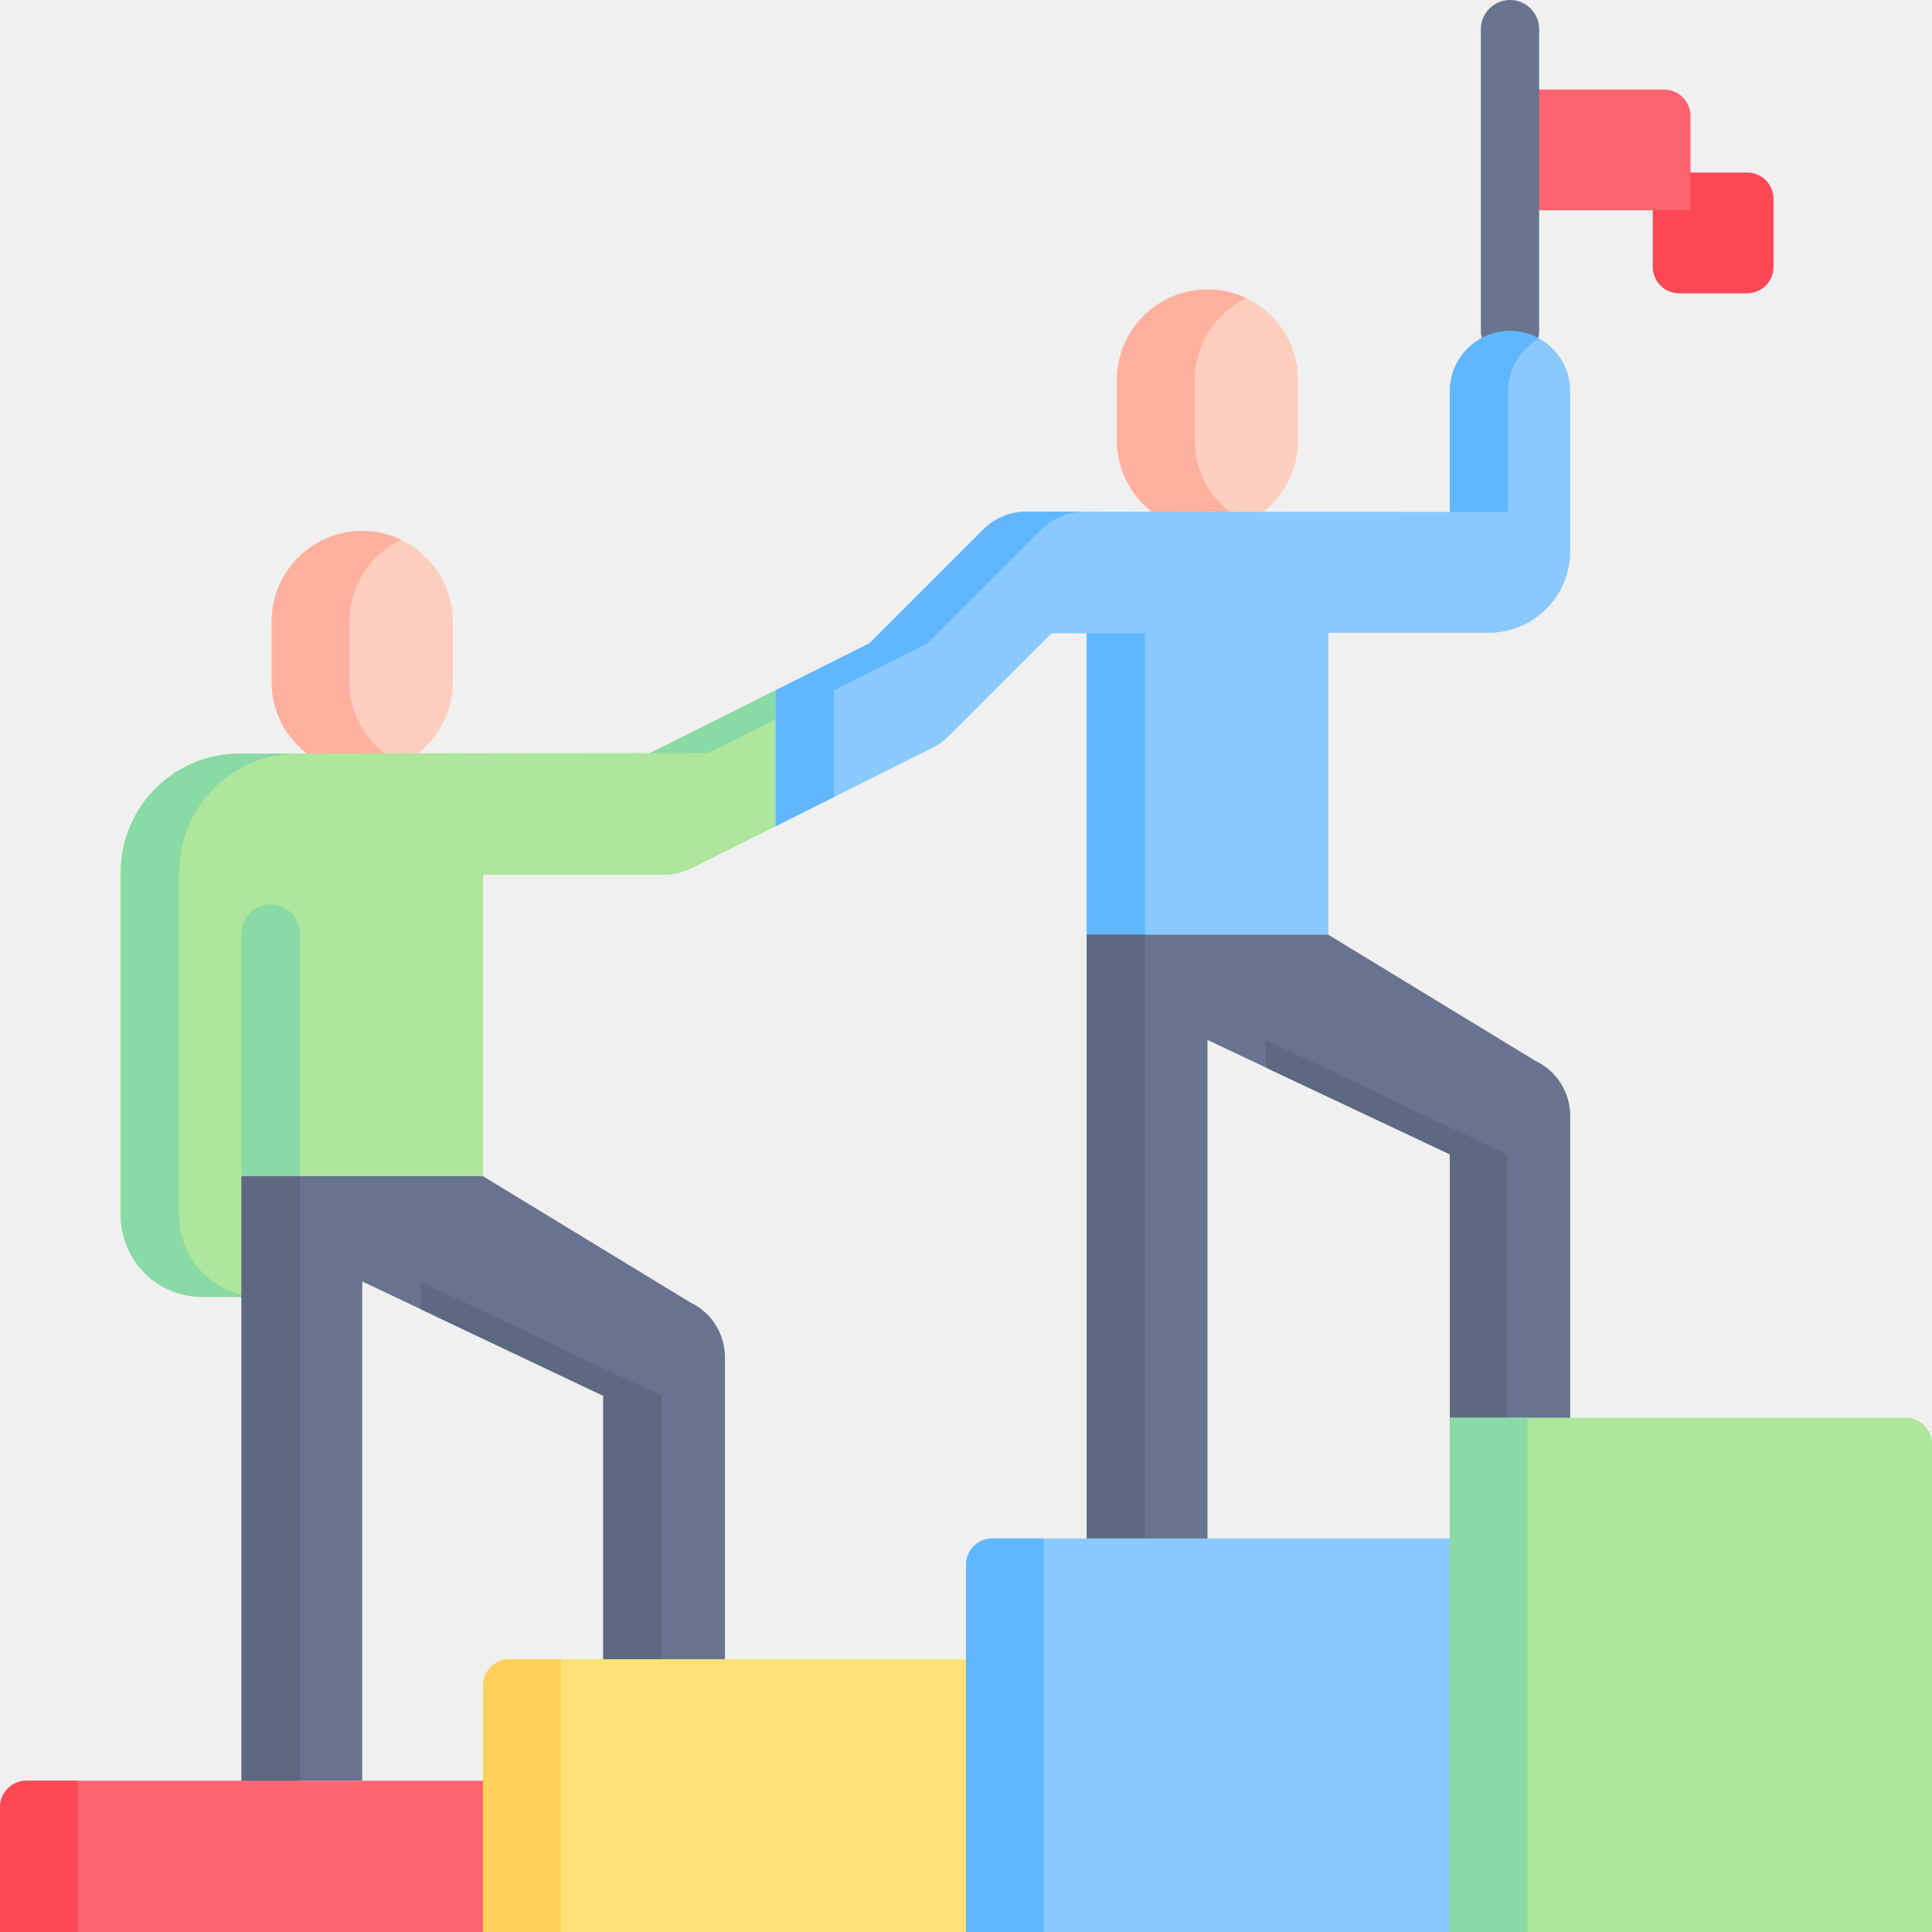
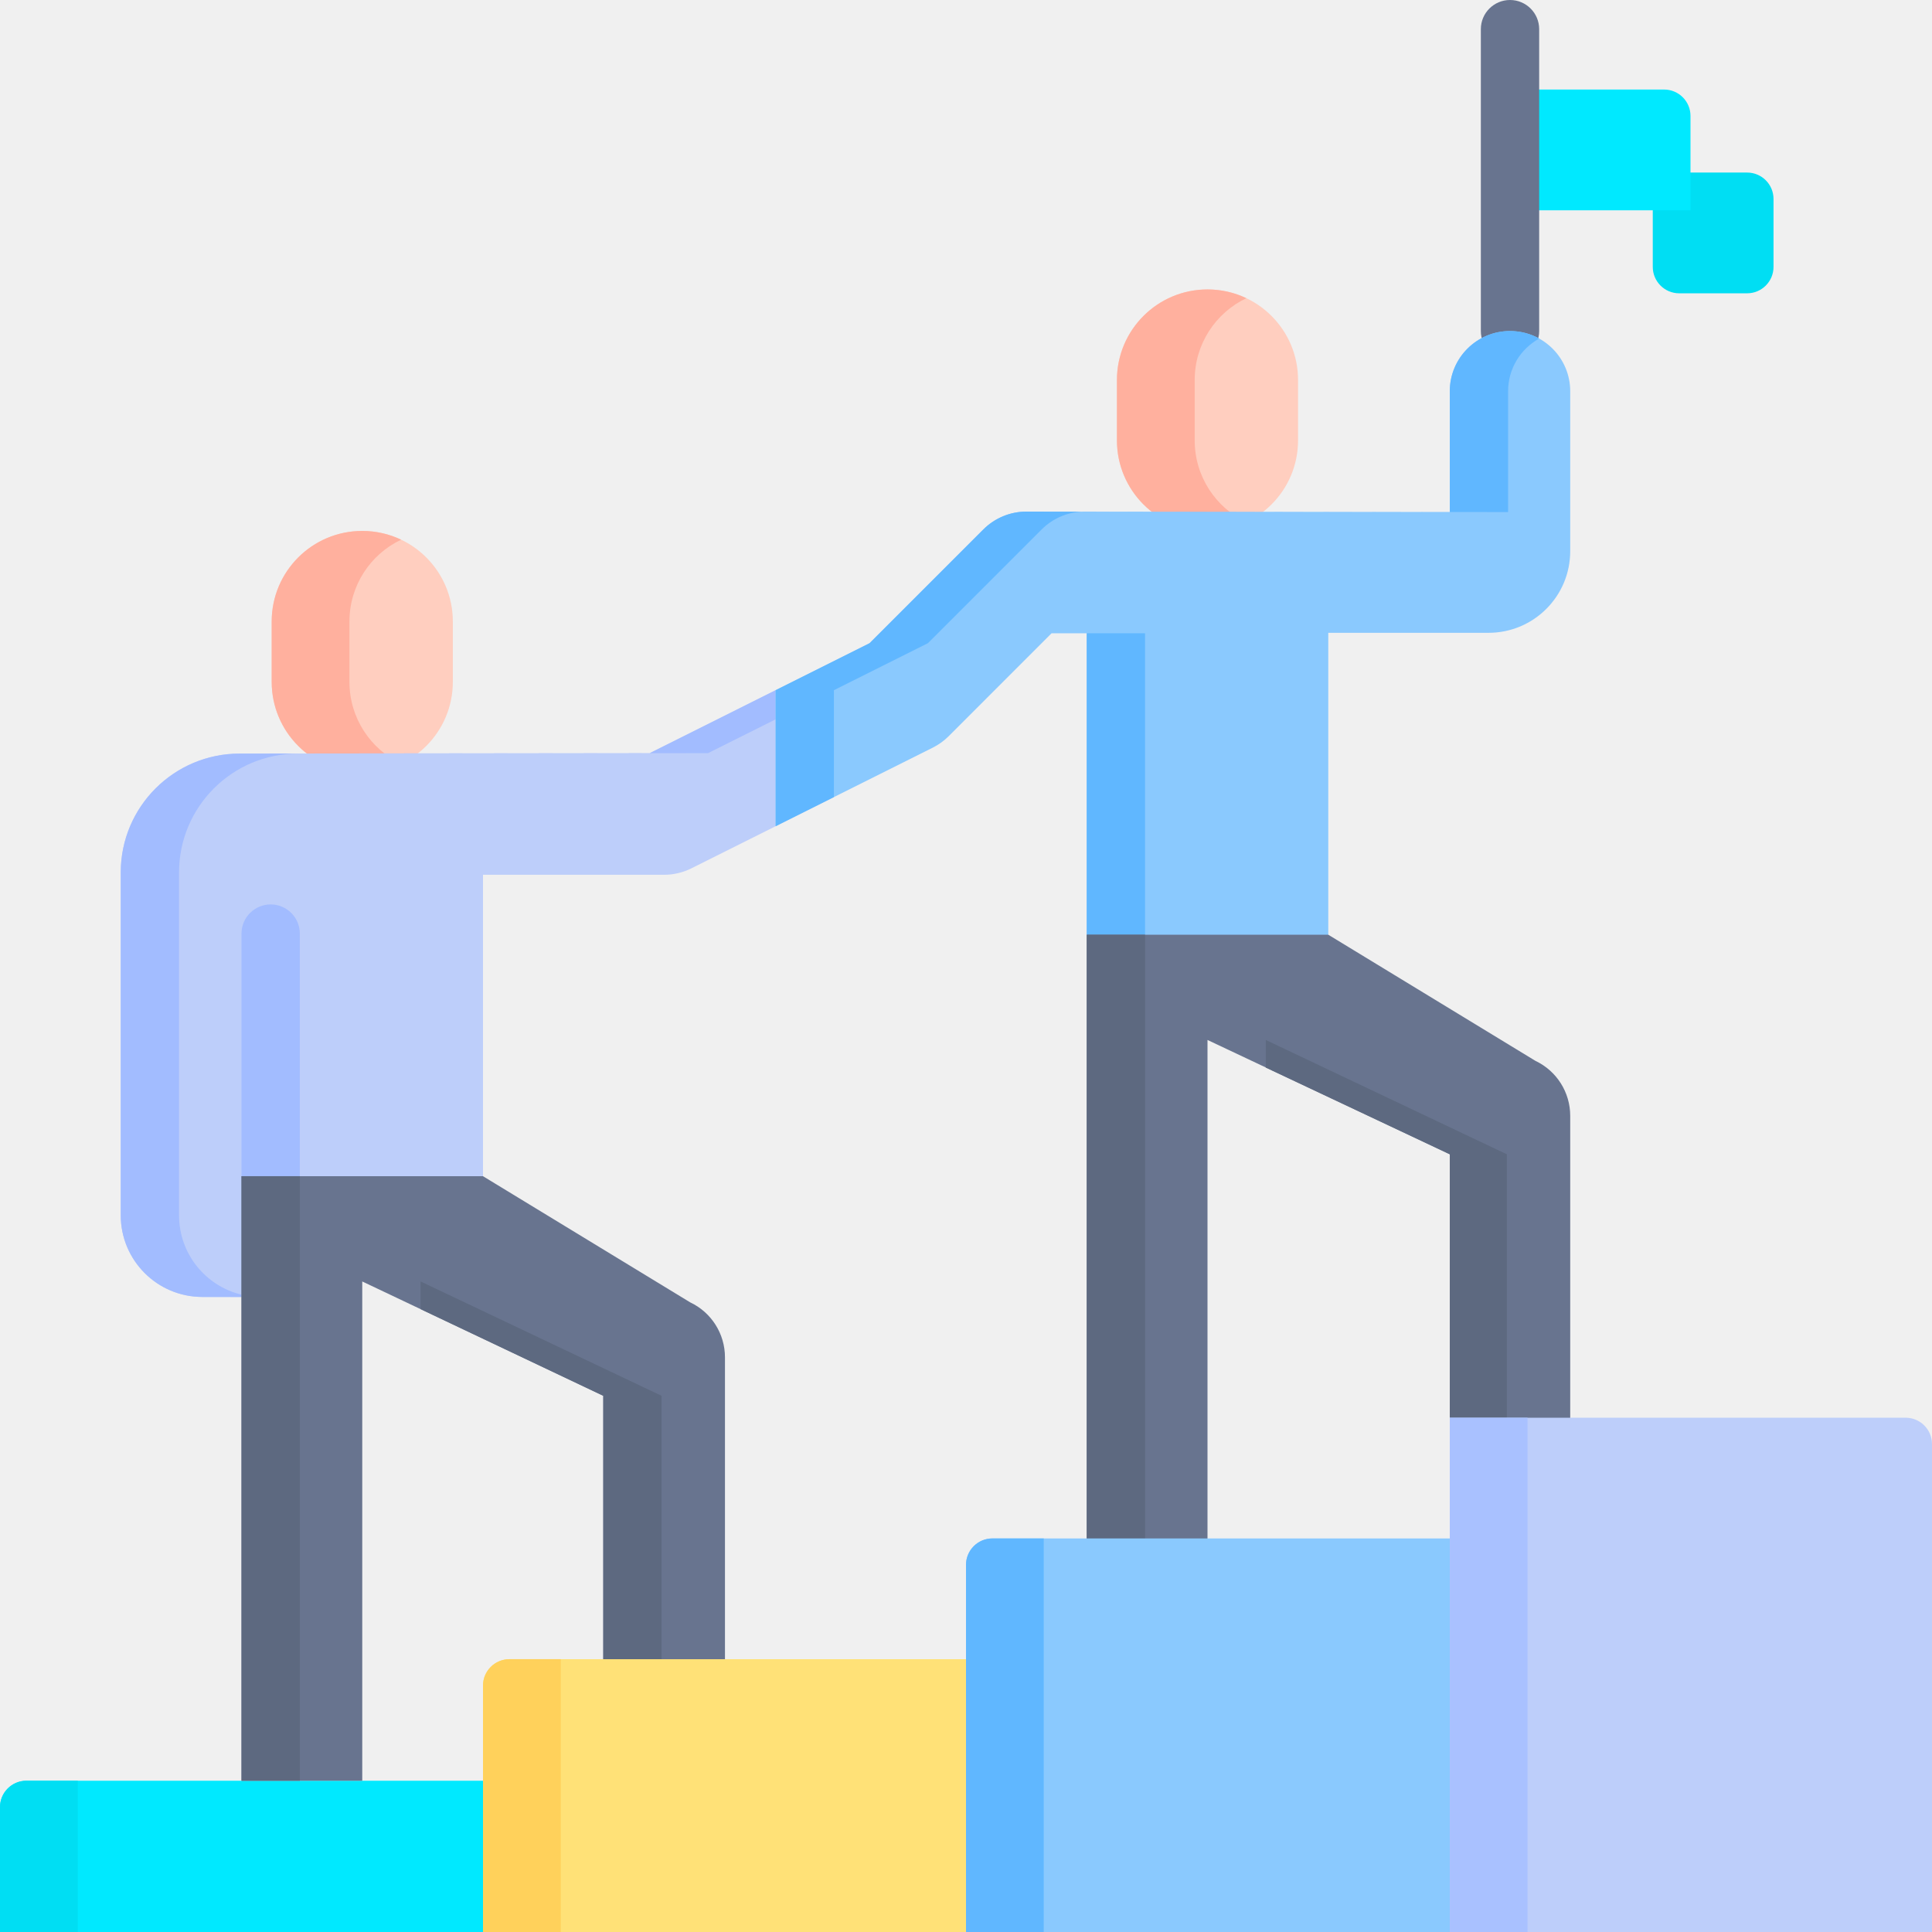
<svg xmlns="http://www.w3.org/2000/svg" width="70" height="70" viewBox="0 0 70 70" fill="none">
  <g clip-path="url(#clip0)">
-     <path d="M18.867 70H0V65.477C0 64.948 0.429 64.52 0.957 64.52H18.867V70Z" fill="#FE646F" />
-     <path d="M2.818 64.519V70H0.001V65.476C0.001 64.948 0.43 64.519 0.958 64.519H2.818Z" fill="#FD4755" />
-     <path d="M59.883 6.252H63.301C63.83 6.252 64.258 6.68 64.258 7.209V9.67C64.258 10.198 63.83 10.627 63.301 10.627H60.84C60.312 10.627 59.883 10.198 59.883 9.67V6.252Z" fill="#FD4755" />
-     <path d="M61.25 7.619H54.711V3.244H60.293C60.822 3.244 61.25 3.672 61.25 4.201V7.619Z" fill="#FE646F" />
+     <path d="M18.867 70H0V65.477C0 64.948 0.429 64.52 0.957 64.52H18.867V70Z" fill="#00E9FF" />
+     <path d="M2.818 64.519V70H0.001V65.476C0.001 64.948 0.43 64.519 0.958 64.519H2.818Z" fill="#00DEF3" />
+     <path d="M59.883 6.252H63.301C63.83 6.252 64.258 6.68 64.258 7.209V9.67C64.258 10.198 63.83 10.627 63.301 10.627H60.84C60.312 10.627 59.883 10.198 59.883 9.67V6.252Z" fill="#00DEF3" />
+     <path d="M61.25 7.619H54.711V3.244H60.293C60.822 3.244 61.25 3.672 61.25 4.201V7.619Z" fill="#00E9FF" />
    <path d="M54.711 13.05C54.127 13.05 53.654 12.577 53.654 11.994V1.056C53.654 0.473 54.127 0 54.711 0C55.294 0 55.767 0.473 55.767 1.056V11.994C55.767 12.577 55.294 13.05 54.711 13.05Z" fill="#68748F" />
    <path d="M43.75 19.237C41.938 19.237 40.469 17.768 40.469 15.956V13.768C40.469 11.956 41.938 10.487 43.75 10.487C45.562 10.487 47.031 11.956 47.031 13.768V15.956C47.031 17.768 45.562 19.237 43.75 19.237Z" fill="#FFCEBF" />
-     <path d="M45.158 18.92C44.731 19.123 44.254 19.237 43.749 19.237C41.938 19.237 40.469 17.768 40.469 15.957V13.768C40.469 11.957 41.938 10.487 43.749 10.487C44.254 10.487 44.731 10.601 45.158 10.804C44.051 11.331 43.286 12.461 43.286 13.768V15.957C43.286 17.264 44.051 18.393 45.158 18.92V18.92Z" fill="#FFB09E" />
+     <path d="M45.158 18.92C44.731 19.123 44.254 19.237 43.749 19.237C41.938 19.237 40.469 17.768 40.469 15.957V13.768C40.469 11.957 41.938 10.487 43.749 10.487C44.254 10.487 44.731 10.601 45.158 10.804C44.051 11.331 43.286 12.461 43.286 13.768V15.957C43.286 17.264 44.051 18.393 45.158 18.92Z" fill="#FFB09E" />
    <path d="M13.125 27.987C11.313 27.987 9.844 26.518 9.844 24.706V22.518C9.844 20.706 11.313 19.237 13.125 19.237C14.938 19.237 16.407 20.706 16.407 22.518V24.706C16.407 26.518 14.938 27.987 13.125 27.987Z" fill="#FFCEBF" />
    <path d="M14.534 27.671C14.107 27.873 13.63 27.987 13.125 27.987C11.313 27.987 9.844 26.518 9.844 24.706V22.518C9.844 20.706 11.313 19.237 13.125 19.237C13.63 19.237 14.107 19.351 14.534 19.554C13.425 20.08 12.661 21.21 12.661 22.518V24.706C12.661 26.014 13.425 27.144 14.534 27.671Z" fill="#FFB09E" />
-     <path d="M28.102 25.007V29.936L25.048 31.463C24.742 31.615 24.404 31.695 24.062 31.695H17.5V42.615L16.407 43.982H10.118V46.993L7.33 46.991C5.697 46.99 4.375 45.666 4.375 44.033V31.611C4.375 29.232 6.304 27.304 8.683 27.304L23.543 27.287L28.102 25.007Z" fill="#AEE69C" />
-     <path d="M28.102 25.007V26.063L25.655 27.287L10.796 27.304C8.417 27.304 6.487 29.232 6.487 31.611V44.033C6.487 45.428 7.452 46.597 8.751 46.908V46.993L7.33 46.991C5.697 46.99 4.375 45.666 4.375 44.033V31.611C4.375 29.232 6.304 27.304 8.683 27.304L23.543 27.287L28.102 25.007Z" fill="#89DAA4" />
-     <path d="M56.892 14.176V19.97C56.892 21.604 55.568 22.928 53.934 22.928H48.126V33.866L47.031 35.233H40.469L39.375 33.866V22.945H38.1L34.372 26.674C34.204 26.842 34.01 26.981 33.799 27.087L28.102 29.936V25.007L31.507 23.304L35.628 19.183C36.042 18.769 36.603 18.536 37.187 18.536L52.528 18.553V14.176C52.528 12.97 53.506 11.994 54.71 11.994C55.916 11.994 56.892 12.97 56.892 14.176V14.176Z" fill="#8AC9FE" />
-     <path d="M37.188 18.536L39.192 18.539C38.647 18.566 38.13 18.794 37.741 19.183L33.62 23.304L30.214 25.007V28.88L28.102 29.936V25.007L31.507 23.304L35.628 19.183C36.042 18.769 36.603 18.536 37.188 18.536V18.536Z" fill="#60B7FF" />
+     <path d="M28.102 25.007V29.936L25.048 31.463C24.742 31.615 24.404 31.695 24.062 31.695H17.5V42.615L16.407 43.982H10.118V46.993L7.33 46.991C5.697 46.99 4.375 45.666 4.375 44.033V31.611C4.375 29.232 6.304 27.304 8.683 27.304L23.543 27.287L28.102 25.007Z" fill="#BDCEFA" />
+     <path d="M28.102 25.007V26.063L25.655 27.287L10.796 27.304C8.417 27.304 6.487 29.232 6.487 31.611V44.033C6.487 45.428 7.452 46.597 8.751 46.908V46.993L7.33 46.991C5.697 46.99 4.375 45.666 4.375 44.033V31.611C4.375 29.232 6.304 27.304 8.683 27.304L23.543 27.287L28.102 25.007Z" fill="#A2BCFF" />
+     <path d="M56.892 14.176V19.97C56.892 21.604 55.568 22.928 53.934 22.928H48.126V33.866L47.031 35.233H40.469L39.375 33.866V22.945H38.1L34.372 26.674C34.204 26.842 34.01 26.981 33.799 27.087L28.102 29.936V25.007L31.507 23.304L35.628 19.183C36.042 18.769 36.603 18.536 37.187 18.536L52.528 18.553V14.176C52.528 12.97 53.506 11.994 54.71 11.994C55.916 11.994 56.892 12.97 56.892 14.176Z" fill="#8AC9FE" />
+     <path d="M37.188 18.536L39.192 18.539C38.647 18.566 38.13 18.794 37.741 19.183L33.62 23.304L30.214 25.007V28.88L28.102 29.936V25.007L31.507 23.304L35.628 19.183C36.042 18.769 36.603 18.536 37.188 18.536Z" fill="#60B7FF" />
    <path d="M41.488 22.945V35.233H40.469L39.375 33.866V22.945H41.488Z" fill="#60B7FF" />
-     <path d="M55.767 12.267C55.096 12.639 54.641 13.353 54.641 14.176V18.553L52.529 18.55V14.175C52.529 12.97 53.506 11.994 54.71 11.994C55.093 11.994 55.454 12.092 55.767 12.267V12.267Z" fill="#60B7FF" />
+     <path d="M55.767 12.267C55.096 12.639 54.641 13.353 54.641 14.176V18.553L52.529 18.55V14.175C52.529 12.97 53.506 11.994 54.71 11.994C55.093 11.994 55.454 12.092 55.767 12.267Z" fill="#60B7FF" />
    <path d="M39.3 18.536L52.529 18.55V18.553L39.214 18.539C39.243 18.536 39.272 18.536 39.3 18.536Z" fill="#60B7FF" />
-     <path d="M9.807 43.672C9.223 43.672 8.75 43.199 8.75 42.616V33.825C8.75 33.242 9.223 32.769 9.807 32.769C10.39 32.769 10.863 33.242 10.863 33.825V42.616C10.863 43.199 10.39 43.672 9.807 43.672Z" fill="#89DAA4" />
-     <path d="M25.007 47.187L17.5 42.616H13.125H8.75V64.52H13.125V46.43L21.858 50.572V61.483H26.267V49.178C26.267 48.327 25.777 47.551 25.007 47.187V47.187Z" fill="#68748F" />
+     <path d="M9.807 43.672C9.223 43.672 8.75 43.199 8.75 42.616V33.825C8.75 33.242 9.223 32.769 9.807 32.769C10.39 32.769 10.863 33.242 10.863 33.825V42.616C10.863 43.199 10.39 43.672 9.807 43.672Z" fill="#A2BCFF" />
+     <path d="M25.007 47.187L17.5 42.616H13.125H8.75V64.52H13.125V46.43L21.858 50.572V61.483H26.267V49.178C26.267 48.327 25.777 47.551 25.007 47.187Z" fill="#68748F" />
    <path d="M8.751 42.615H10.864V64.52H8.751V42.615Z" fill="#5D6980" />
    <path d="M23.971 50.573V61.483H21.858V50.573L15.238 47.432V46.429L23.971 50.573Z" fill="#5D6980" />
    <path d="M55.632 38.437L48.125 33.866H43.75H39.375V57.108H43.75V37.68L52.529 41.822V51.366L53.896 52.733H56.892V40.428C56.892 39.577 56.402 38.802 55.632 38.437Z" fill="#68748F" />
    <path d="M39.375 33.866H41.488V57.108H39.375V33.866Z" fill="#5D6980" />
    <path d="M54.596 41.822V52.733H53.896L52.529 51.366V41.822L45.862 38.681V37.68L54.596 41.822Z" fill="#5D6980" />
    <path d="M36.367 70H17.5V61.073C17.5 60.544 17.929 60.116 18.457 60.116H36.367V70Z" fill="#FFE177" />
    <path d="M20.317 60.115V70H17.5V61.072C17.5 60.544 17.929 60.115 18.457 60.115H20.317Z" fill="#FFD15B" />
    <path d="M35 70H53.896V55.741H35.957C35.429 55.741 35 56.169 35 56.698V70Z" fill="#8AC9FE" />
    <path d="M37.817 55.74V70H35V56.697C35 56.169 35.429 55.74 35.957 55.74H37.817Z" fill="#60B7FF" />
-     <path d="M52.529 70H70V52.323C70 51.794 69.572 51.366 69.043 51.366H52.529V70Z" fill="#AEE69C" />
-     <path d="M52.529 51.366H55.345V70H52.529V51.366Z" fill="#89DAA4" />
+     <path d="M52.529 70H70V52.323C70 51.794 69.572 51.366 69.043 51.366H52.529V70Z" fill="#BDCEFA" />
+     <path d="M52.529 51.366H55.345V70H52.529V51.366Z" fill="#A9C1FF" />
  </g>
  <defs>
    <clipPath id="clip0">
      <rect width="70" height="70" fill="white" />
    </clipPath>
  </defs>
</svg>
